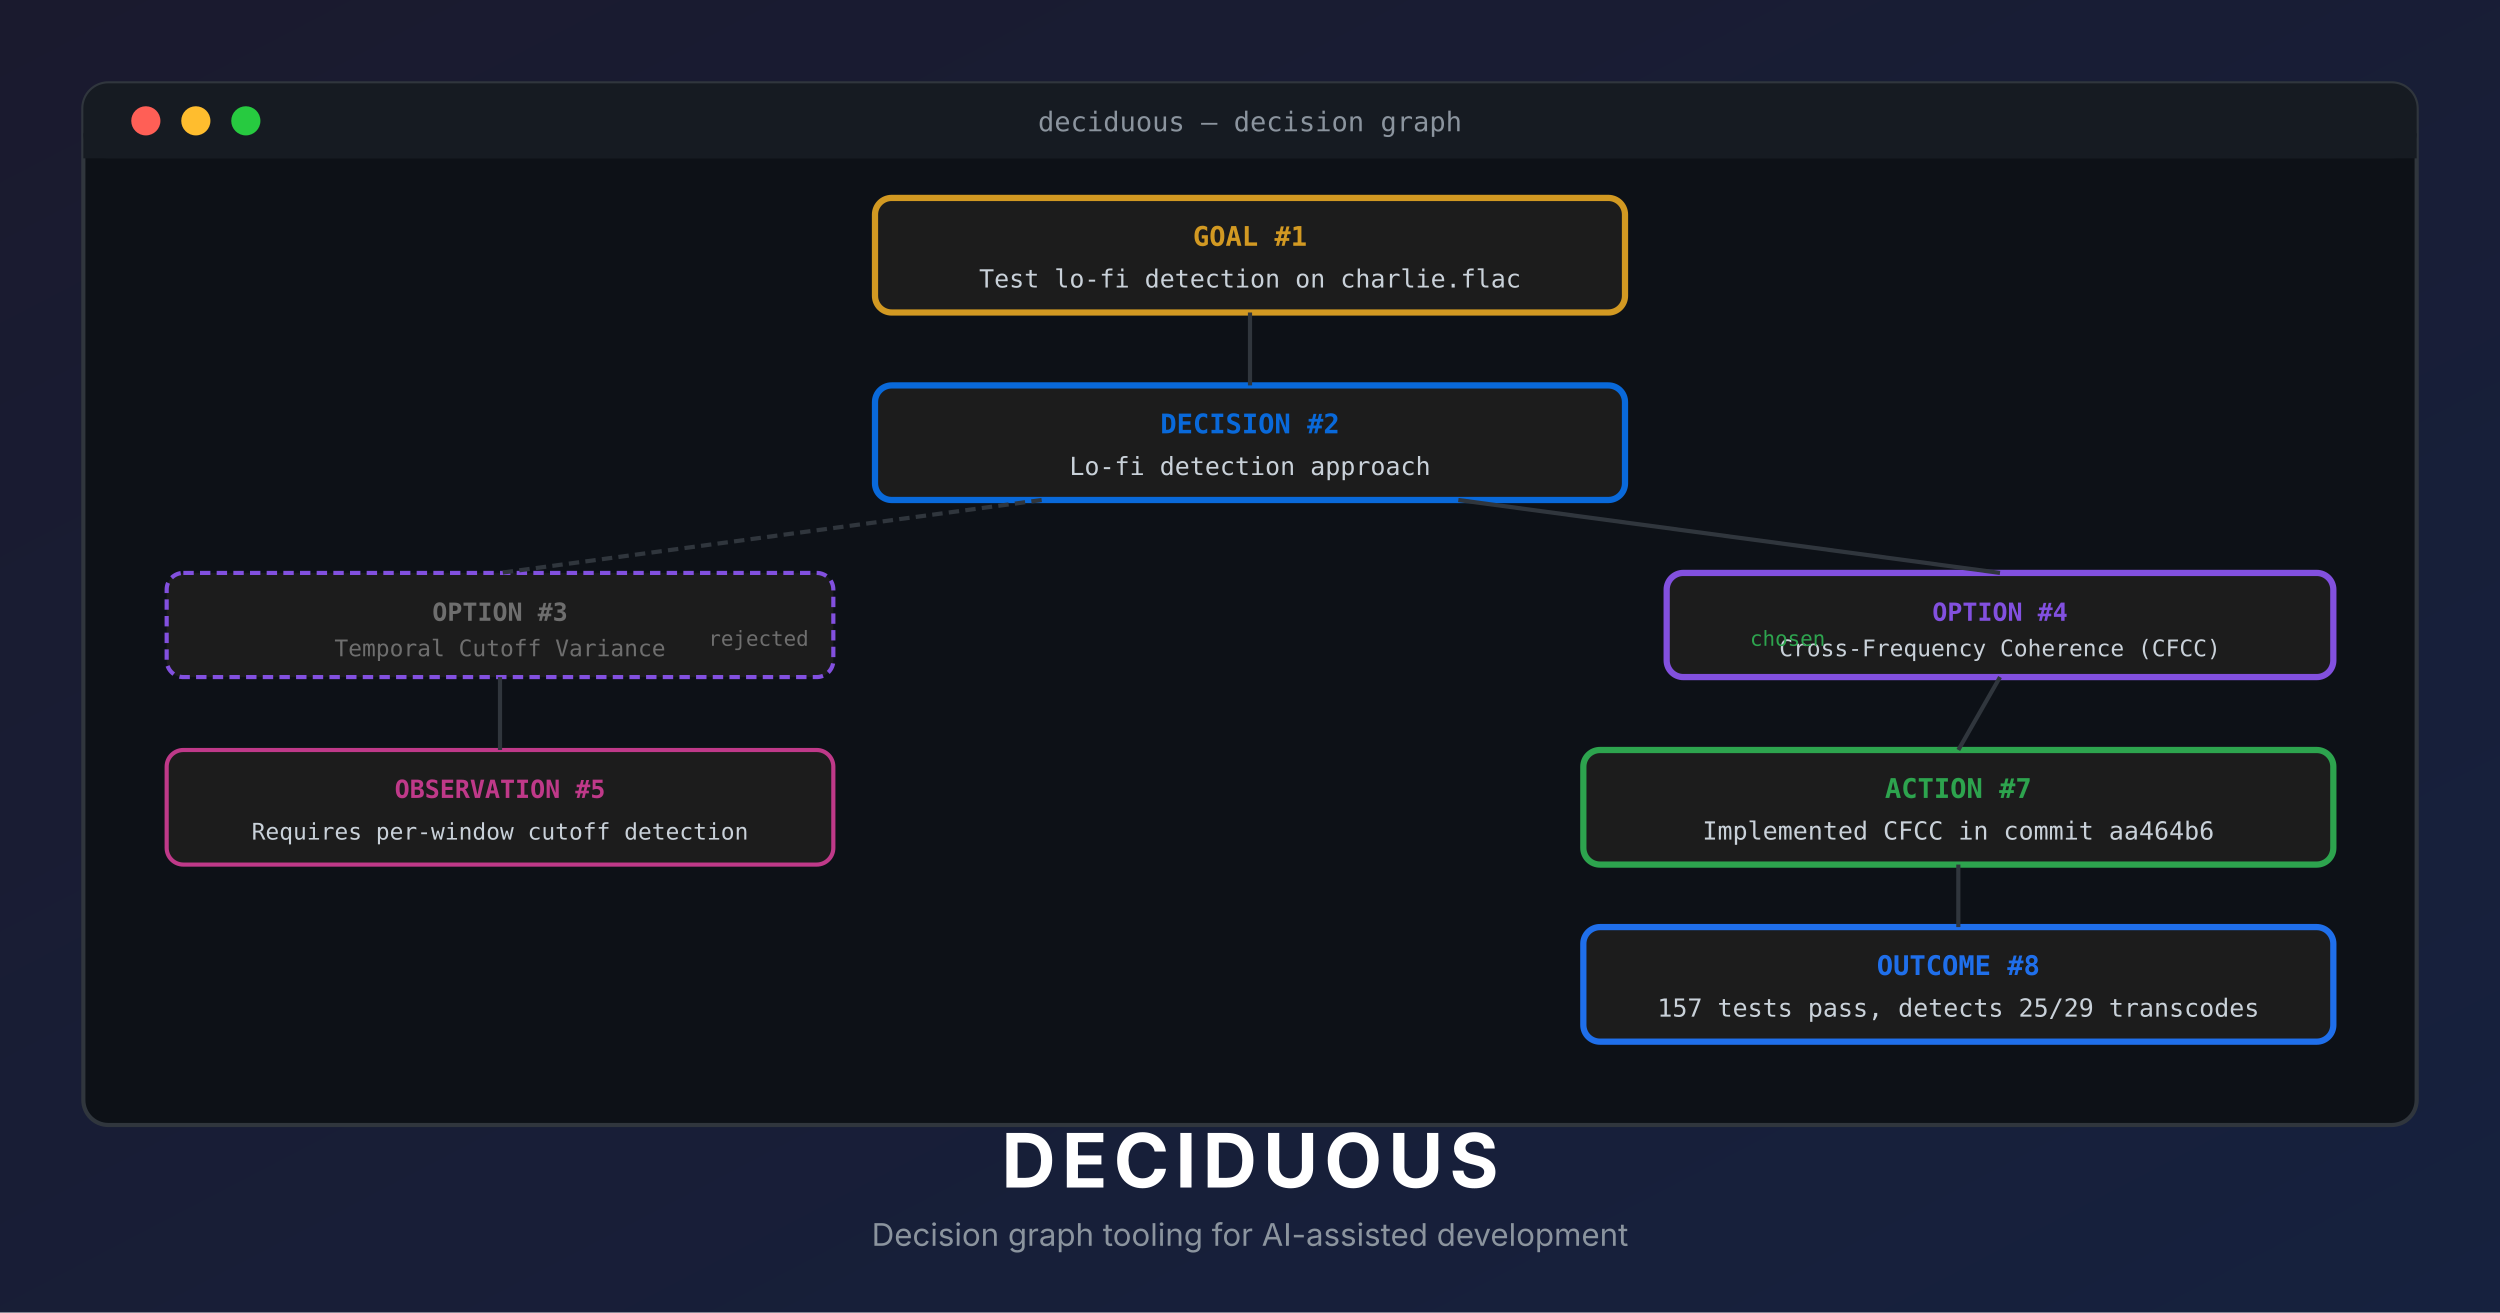
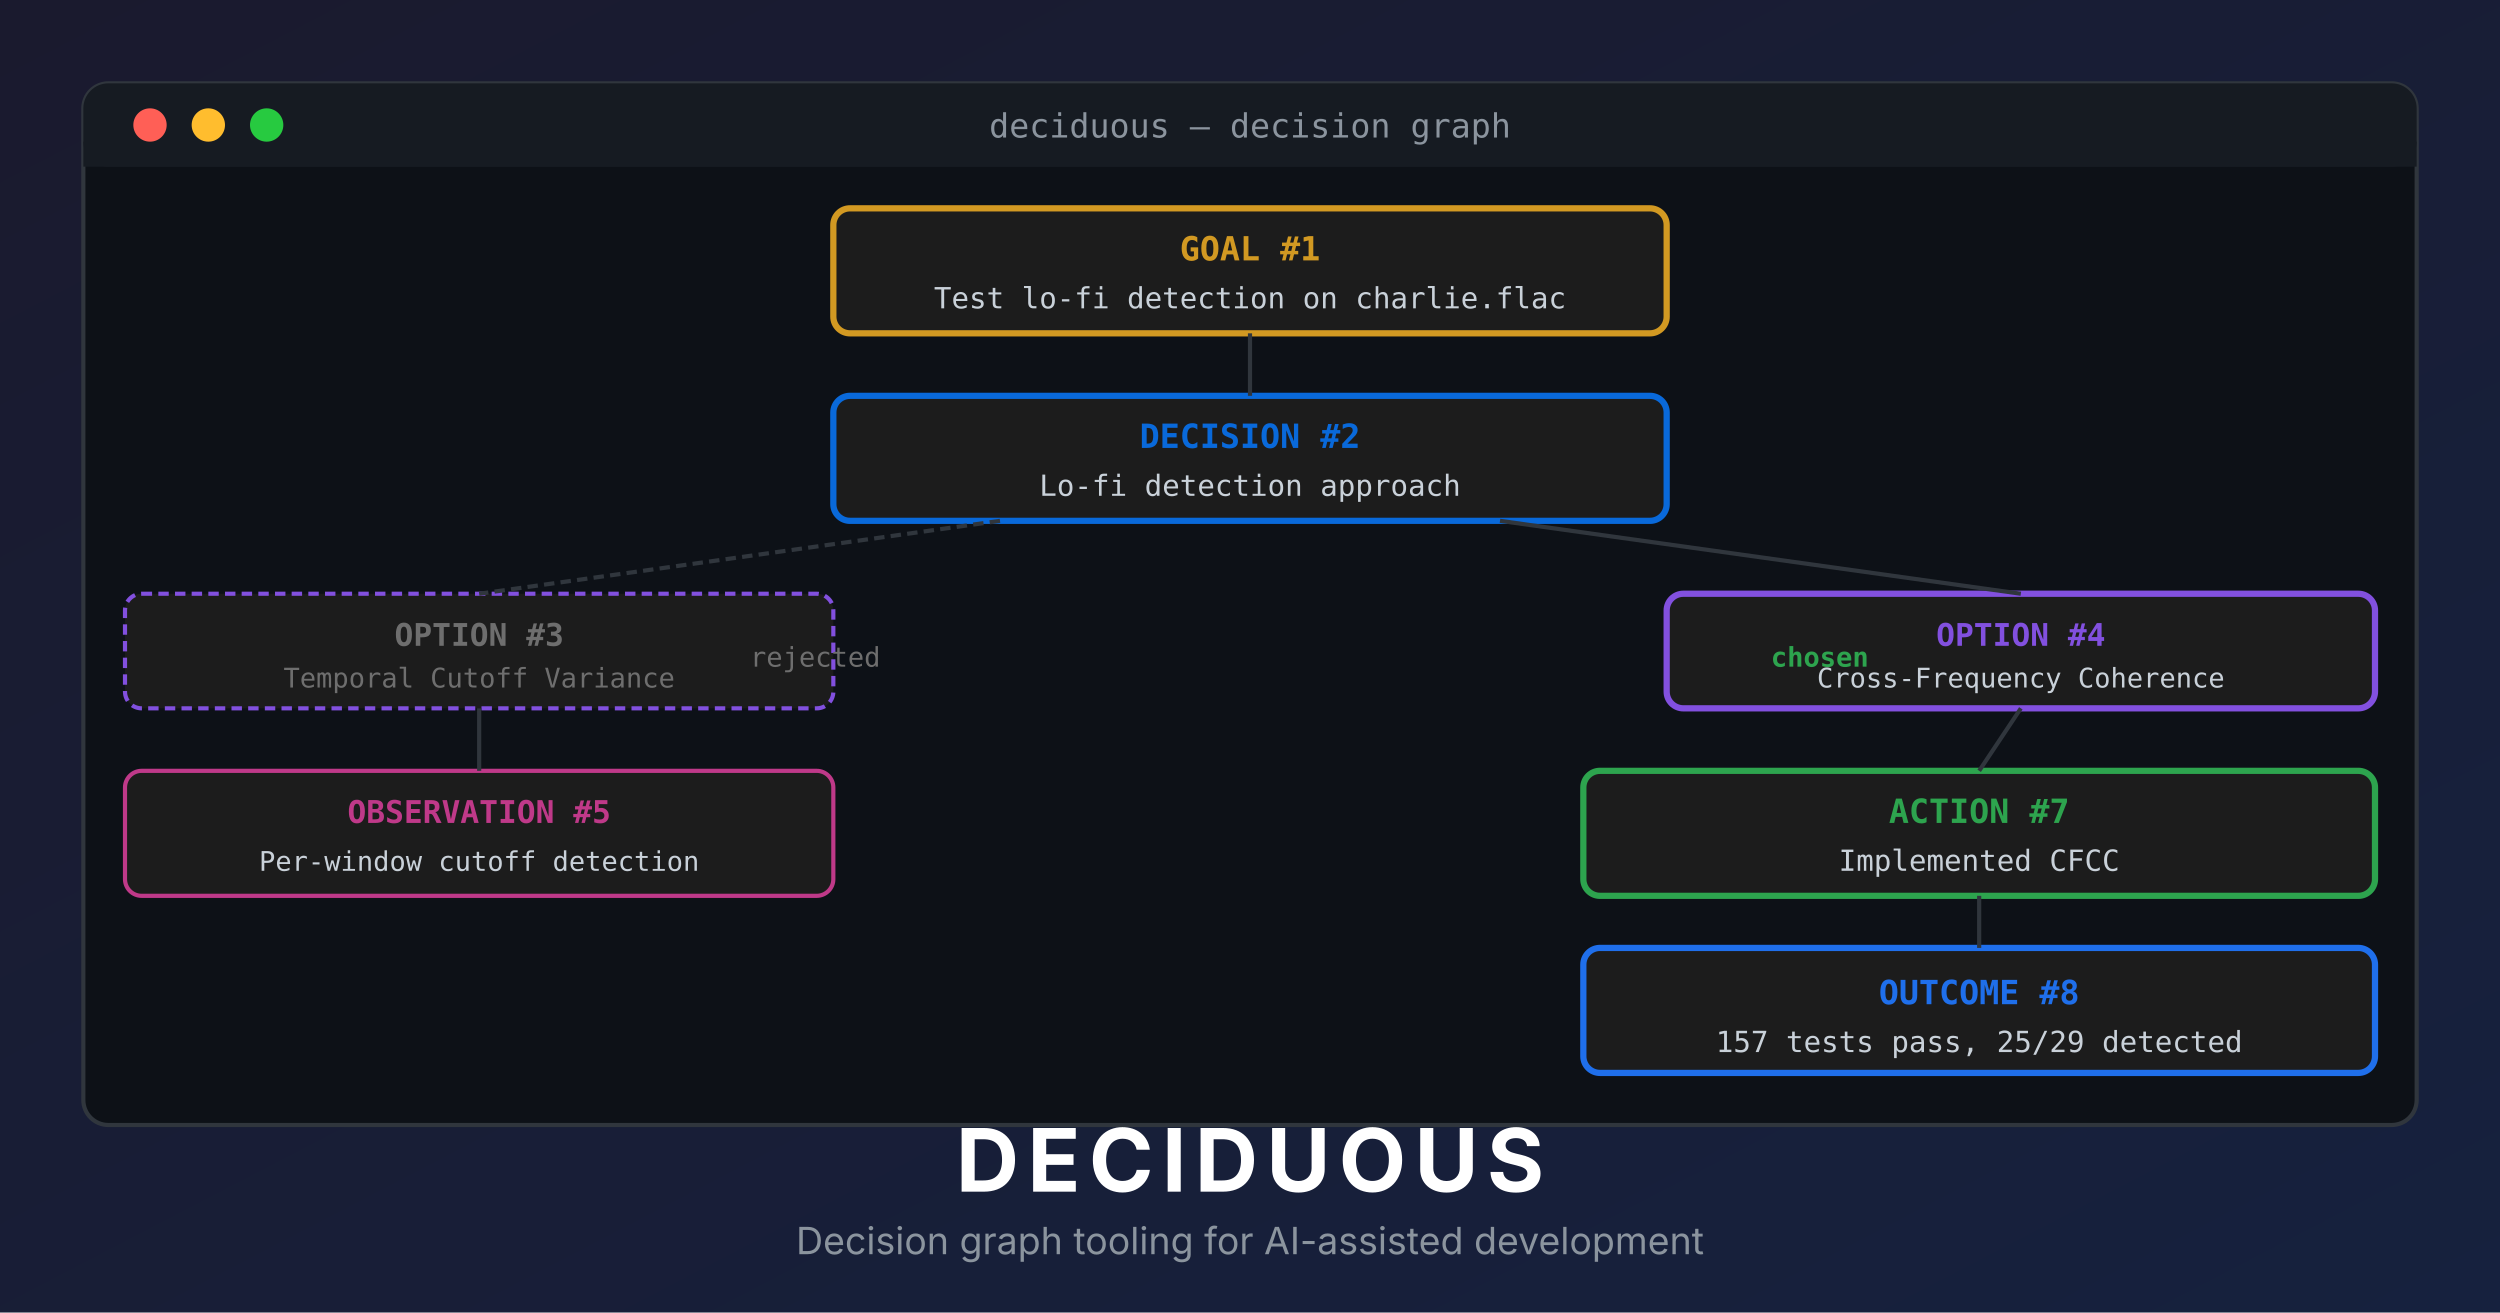
<svg xmlns="http://www.w3.org/2000/svg" viewBox="0 0 1200 630">
  <defs>
    <linearGradient id="bg" x1="0%" y1="0%" x2="100%" y2="100%">
      <stop offset="0%" style="stop-color:#1a1a2e" />
      <stop offset="100%" style="stop-color:#16213e" />
    </linearGradient>
  </defs>
  <rect width="1200" height="630" fill="url(#bg)" />
  <rect x="40" y="40" width="1120" height="500" rx="12" fill="#0d1117" stroke="#30363d" stroke-width="2" />
-   <rect x="40" y="40" width="1120" height="36" rx="12" fill="#161b22" />
-   <rect x="40" y="64" width="1120" height="12" fill="#161b22" />
-   <circle cx="70" cy="58" r="7" fill="#ff5f56" />
-   <circle cx="94" cy="58" r="7" fill="#ffbd2e" />
-   <circle cx="118" cy="58" r="7" fill="#27ca40" />
-   <text x="600" y="63" text-anchor="middle" fill="#8b949e" font-family="SF Mono, Monaco, monospace" font-size="13">deciduous — decision graph</text>
-   <rect x="420" y="95" width="360" height="55" rx="8" fill="#1c1c1c" stroke="#d29922" stroke-width="3" />
-   <text x="600" y="118" text-anchor="middle" fill="#d29922" font-family="SF Mono, Monaco, monospace" font-size="13" font-weight="bold">GOAL #1</text>
-   <text x="600" y="138" text-anchor="middle" fill="#c9d1d9" font-family="SF Mono, Monaco, monospace" font-size="12">Test lo-fi detection on charlie.flac</text>
-   <rect x="420" y="185" width="360" height="55" rx="8" fill="#1c1c1c" stroke="#0969da" stroke-width="3" />
-   <text x="600" y="208" text-anchor="middle" fill="#0969da" font-family="SF Mono, Monaco, monospace" font-size="13" font-weight="bold">DECISION #2</text>
-   <text x="600" y="228" text-anchor="middle" fill="#c9d1d9" font-family="SF Mono, Monaco, monospace" font-size="12">Lo-fi detection approach</text>
-   <rect x="80" y="275" width="320" height="50" rx="8" fill="#1c1c1c" stroke="#8250df" stroke-width="2" stroke-dasharray="5,3" />
-   <text x="240" y="298" text-anchor="middle" fill="#6e6e6e" font-family="SF Mono, Monaco, monospace" font-size="12" font-weight="bold">OPTION #3</text>
-   <text x="240" y="315" text-anchor="middle" fill="#6e6e6e" font-family="SF Mono, Monaco, monospace" font-size="11">Temporal Cutoff Variance</text>
-   <rect x="800" y="275" width="320" height="50" rx="8" fill="#1c1c1c" stroke="#8250df" stroke-width="3" />
-   <text x="960" y="298" text-anchor="middle" fill="#8250df" font-family="SF Mono, Monaco, monospace" font-size="12" font-weight="bold">OPTION #4</text>
-   <text x="960" y="315" text-anchor="middle" fill="#c9d1d9" font-family="SF Mono, Monaco, monospace" font-size="11">Cross-Frequency Coherence (CFCC)</text>
-   <rect x="760" y="360" width="360" height="55" rx="8" fill="#1c1c1c" stroke="#2da44e" stroke-width="3" />
-   <text x="940" y="383" text-anchor="middle" fill="#2da44e" font-family="SF Mono, Monaco, monospace" font-size="13" font-weight="bold">ACTION #7</text>
-   <text x="940" y="403" text-anchor="middle" fill="#c9d1d9" font-family="SF Mono, Monaco, monospace" font-size="12">Implemented CFCC in commit aa464b6</text>
-   <rect x="760" y="445" width="360" height="55" rx="8" fill="#1c1c1c" stroke="#1f6feb" stroke-width="3" />
-   <text x="940" y="468" text-anchor="middle" fill="#1f6feb" font-family="SF Mono, Monaco, monospace" font-size="13" font-weight="bold">OUTCOME #8</text>
-   <text x="940" y="488" text-anchor="middle" fill="#c9d1d9" font-family="SF Mono, Monaco, monospace" font-size="12">157 tests pass, detects 25/29 transcodes</text>
-   <rect x="80" y="360" width="320" height="55" rx="8" fill="#1c1c1c" stroke="#bf3989" stroke-width="2" />
-   <text x="240" y="383" text-anchor="middle" fill="#bf3989" font-family="SF Mono, Monaco, monospace" font-size="12" font-weight="bold">OBSERVATION #5</text>
-   <text x="240" y="403" text-anchor="middle" fill="#c9d1d9" font-family="SF Mono, Monaco, monospace" font-size="11">Requires per-window cutoff detection</text>
-   <line x1="600" y1="150" x2="600" y2="185" stroke="#30363d" stroke-width="2" />
-   <line x1="500" y1="240" x2="240" y2="275" stroke="#30363d" stroke-width="2" stroke-dasharray="5,3" />
-   <line x1="700" y1="240" x2="960" y2="275" stroke="#30363d" stroke-width="2" />
-   <line x1="240" y1="325" x2="240" y2="360" stroke="#30363d" stroke-width="2" />
-   <line x1="960" y1="325" x2="940" y2="360" stroke="#30363d" stroke-width="2" />
-   <line x1="940" y1="415" x2="940" y2="445" stroke="#30363d" stroke-width="2" />
-   <text x="840" y="310" fill="#2da44e" font-family="SF Mono, Monaco, monospace" font-size="10">chosen</text>
-   <text x="340" y="310" fill="#6e6e6e" font-family="SF Mono, Monaco, monospace" font-size="10">rejected</text>
-   <text x="600" y="570" text-anchor="middle" fill="#ffffff" font-family="system-ui, -apple-system, sans-serif" font-size="36" font-weight="700" letter-spacing="3">DECIDUOUS</text>
-   <text x="600" y="598" text-anchor="middle" fill="#8b949e" font-family="system-ui, -apple-system, sans-serif" font-size="15">Decision graph tooling for AI-assisted development</text>
+   <rect x="40" y="40" width="1120" height="40" rx="12" fill="#161b22" />
+   <rect x="40" y="68" width="1120" height="12" fill="#161b22" />
+   <circle cx="72" cy="60" r="8" fill="#ff5f56" />
+   <circle cx="100" cy="60" r="8" fill="#ffbd2e" />
+   <circle cx="128" cy="60" r="8" fill="#27ca40" />
+   <text x="600" y="66" text-anchor="middle" fill="#8b949e" font-family="SF Mono, Monaco, monospace" font-size="16">deciduous — decision graph</text>
+   <rect x="400" y="100" width="400" height="60" rx="8" fill="#1c1c1c" stroke="#d29922" stroke-width="3" />
+   <text x="600" y="125" text-anchor="middle" fill="#d29922" font-family="SF Mono, Monaco, monospace" font-size="16" font-weight="bold">GOAL #1</text>
+   <text x="600" y="148" text-anchor="middle" fill="#c9d1d9" font-family="SF Mono, Monaco, monospace" font-size="14">Test lo-fi detection on charlie.flac</text>
+   <rect x="400" y="190" width="400" height="60" rx="8" fill="#1c1c1c" stroke="#0969da" stroke-width="3" />
+   <text x="600" y="215" text-anchor="middle" fill="#0969da" font-family="SF Mono, Monaco, monospace" font-size="16" font-weight="bold">DECISION #2</text>
+   <text x="600" y="238" text-anchor="middle" fill="#c9d1d9" font-family="SF Mono, Monaco, monospace" font-size="14">Lo-fi detection approach</text>
+   <rect x="60" y="285" width="340" height="55" rx="8" fill="#1c1c1c" stroke="#8250df" stroke-width="2" stroke-dasharray="5,3" />
+   <text x="230" y="310" text-anchor="middle" fill="#6e6e6e" font-family="SF Mono, Monaco, monospace" font-size="15" font-weight="bold">OPTION #3</text>
+   <text x="230" y="330" text-anchor="middle" fill="#6e6e6e" font-family="SF Mono, Monaco, monospace" font-size="13">Temporal Cutoff Variance</text>
+   <rect x="800" y="285" width="340" height="55" rx="8" fill="#1c1c1c" stroke="#8250df" stroke-width="3" />
+   <text x="970" y="310" text-anchor="middle" fill="#8250df" font-family="SF Mono, Monaco, monospace" font-size="15" font-weight="bold">OPTION #4</text>
+   <text x="970" y="330" text-anchor="middle" fill="#c9d1d9" font-family="SF Mono, Monaco, monospace" font-size="13">Cross-Frequency Coherence</text>
+   <rect x="760" y="370" width="380" height="60" rx="8" fill="#1c1c1c" stroke="#2da44e" stroke-width="3" />
+   <text x="950" y="395" text-anchor="middle" fill="#2da44e" font-family="SF Mono, Monaco, monospace" font-size="16" font-weight="bold">ACTION #7</text>
+   <text x="950" y="418" text-anchor="middle" fill="#c9d1d9" font-family="SF Mono, Monaco, monospace" font-size="14">Implemented CFCC</text>
+   <rect x="760" y="455" width="380" height="60" rx="8" fill="#1c1c1c" stroke="#1f6feb" stroke-width="3" />
+   <text x="950" y="482" text-anchor="middle" fill="#1f6feb" font-family="SF Mono, Monaco, monospace" font-size="16" font-weight="bold">OUTCOME #8</text>
+   <text x="950" y="505" text-anchor="middle" fill="#c9d1d9" font-family="SF Mono, Monaco, monospace" font-size="14">157 tests pass, 25/29 detected</text>
+   <rect x="60" y="370" width="340" height="60" rx="8" fill="#1c1c1c" stroke="#bf3989" stroke-width="2" />
+   <text x="230" y="395" text-anchor="middle" fill="#bf3989" font-family="SF Mono, Monaco, monospace" font-size="15" font-weight="bold">OBSERVATION #5</text>
+   <text x="230" y="418" text-anchor="middle" fill="#c9d1d9" font-family="SF Mono, Monaco, monospace" font-size="13">Per-window cutoff detection</text>
+   <line x1="600" y1="160" x2="600" y2="190" stroke="#30363d" stroke-width="2" />
+   <line x1="480" y1="250" x2="230" y2="285" stroke="#30363d" stroke-width="2" stroke-dasharray="5,3" />
+   <line x1="720" y1="250" x2="970" y2="285" stroke="#30363d" stroke-width="2" />
+   <line x1="230" y1="340" x2="230" y2="370" stroke="#30363d" stroke-width="2" />
+   <line x1="970" y1="340" x2="950" y2="370" stroke="#30363d" stroke-width="2" />
+   <line x1="950" y1="430" x2="950" y2="455" stroke="#30363d" stroke-width="2" />
+   <text x="850" y="320" fill="#2da44e" font-family="SF Mono, Monaco, monospace" font-size="13" font-weight="bold">chosen</text>
+   <text x="360" y="320" fill="#6e6e6e" font-family="SF Mono, Monaco, monospace" font-size="13">rejected</text>
+   <text x="600" y="572" text-anchor="middle" fill="#ffffff" font-family="system-ui, -apple-system, sans-serif" font-size="42" font-weight="700" letter-spacing="4">DECIDUOUS</text>
+   <text x="600" y="602" text-anchor="middle" fill="#8b949e" font-family="system-ui, -apple-system, sans-serif" font-size="18">Decision graph tooling for AI-assisted development</text>
</svg>
